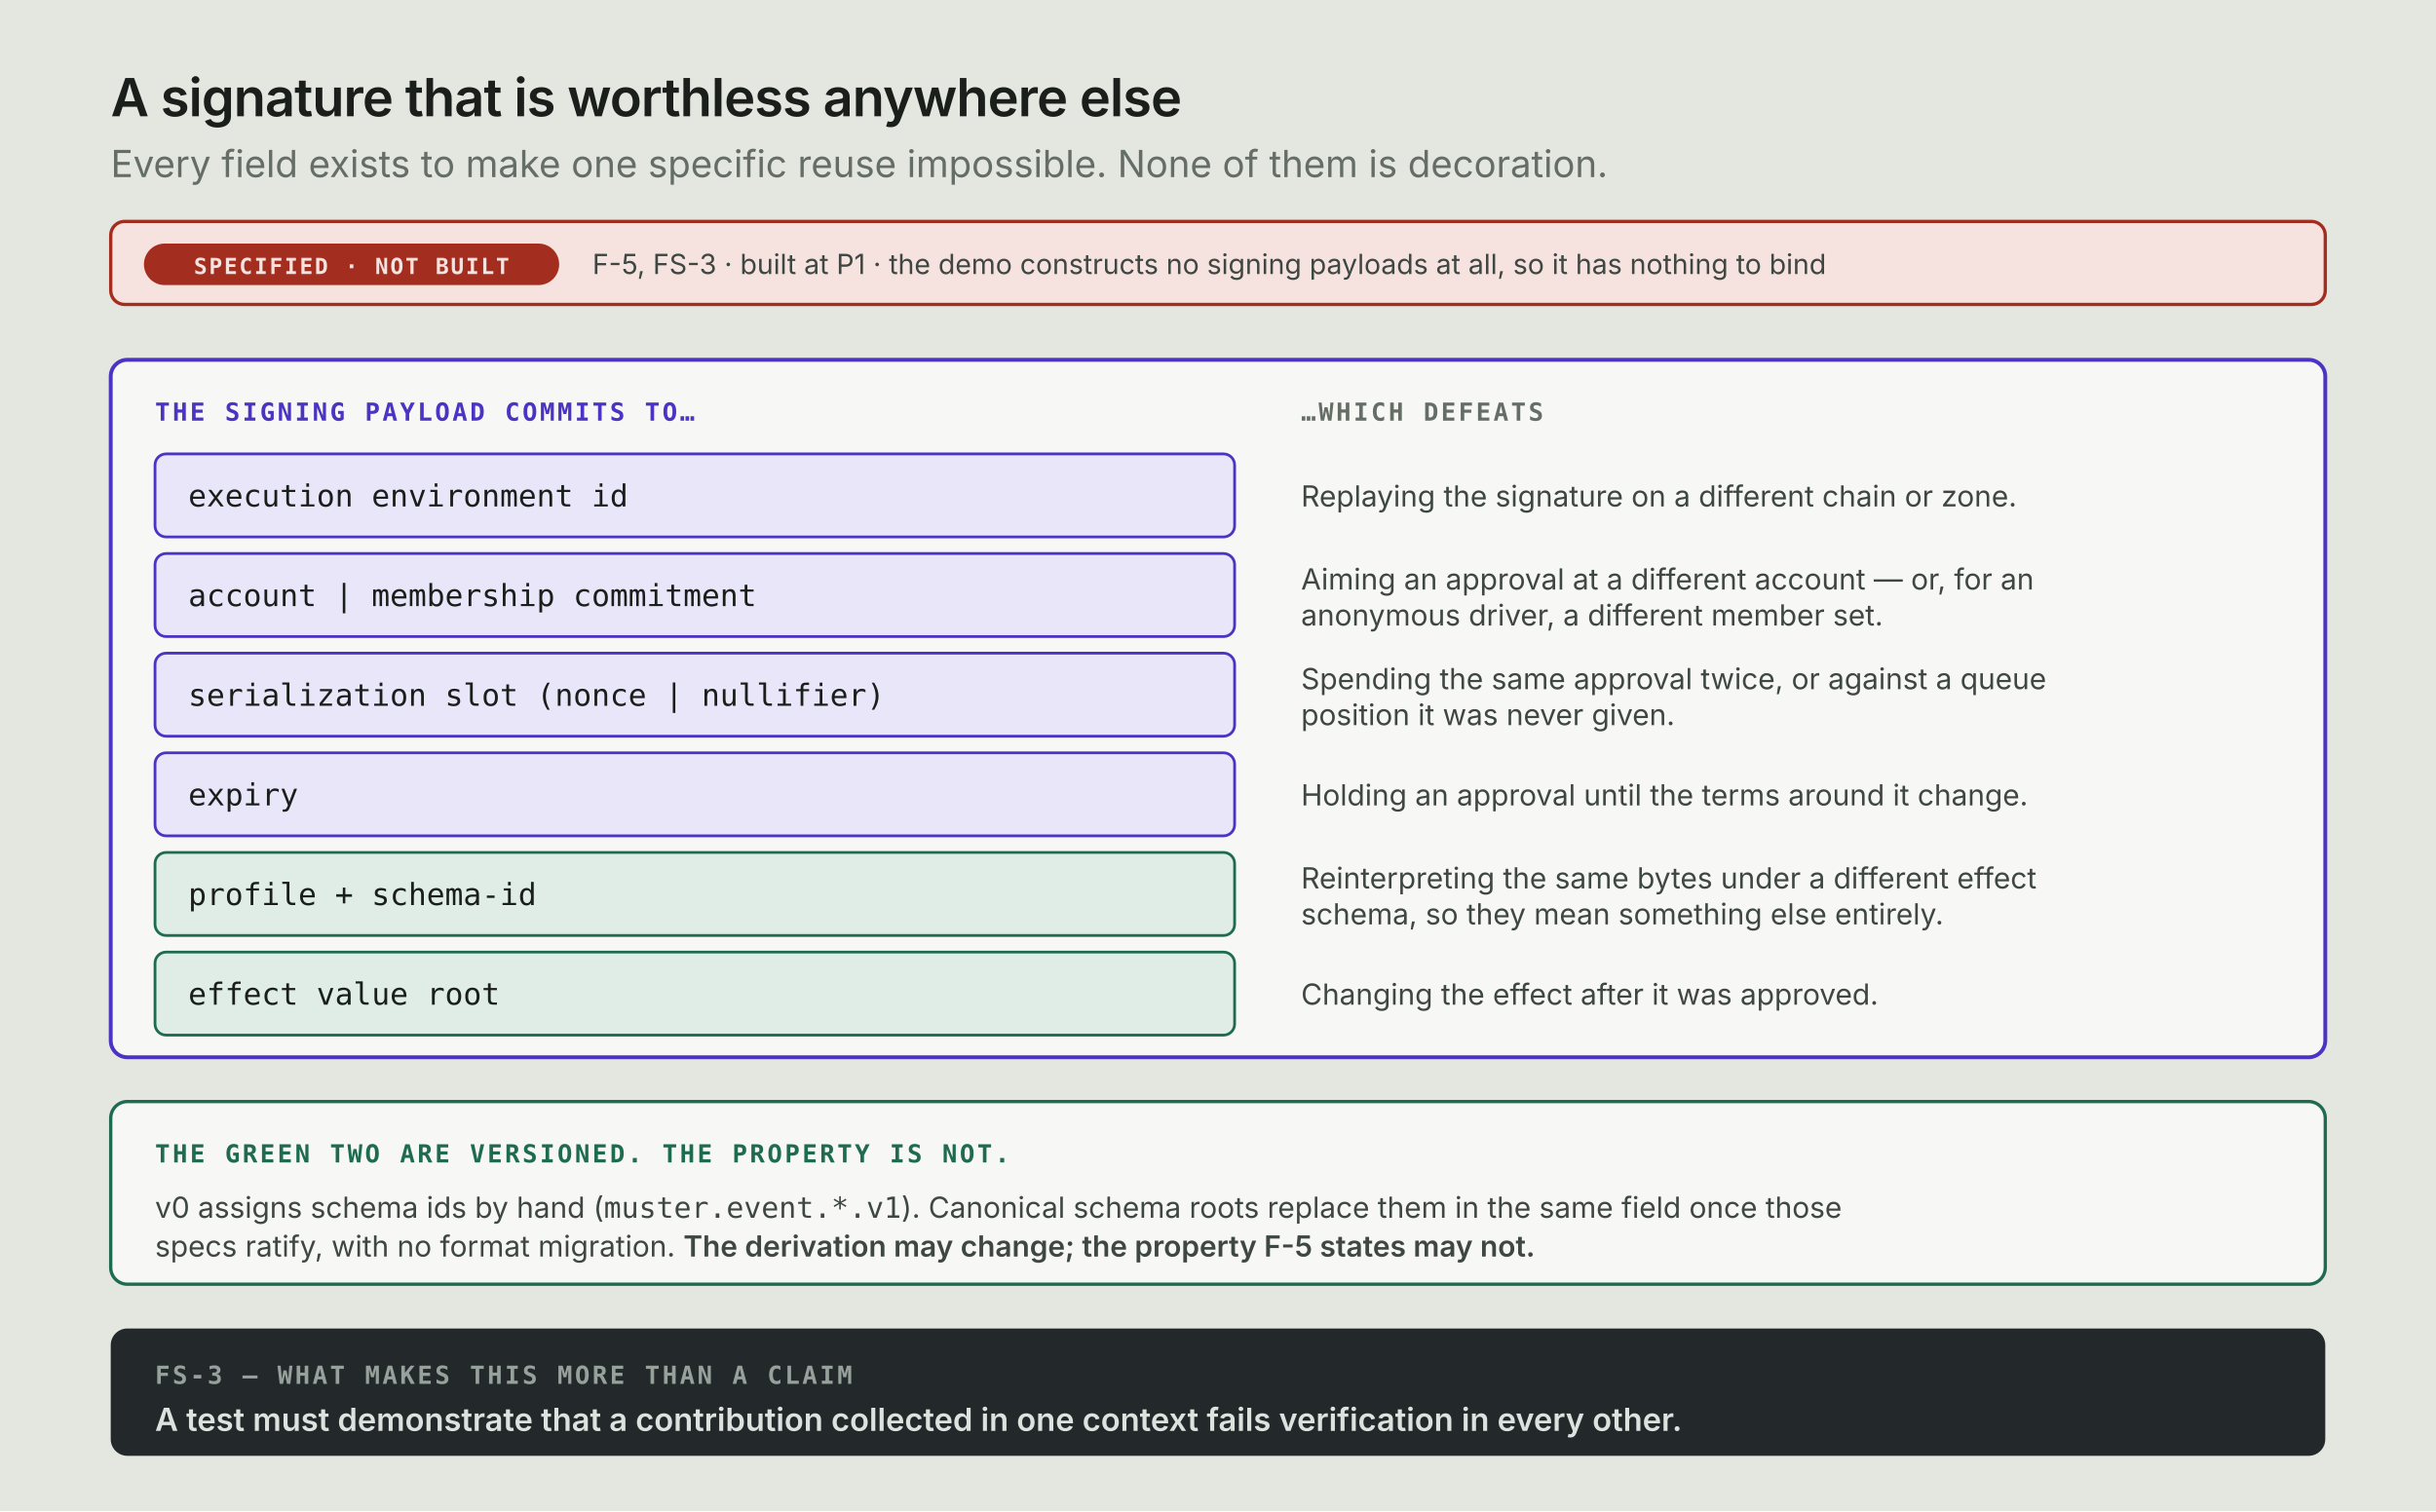
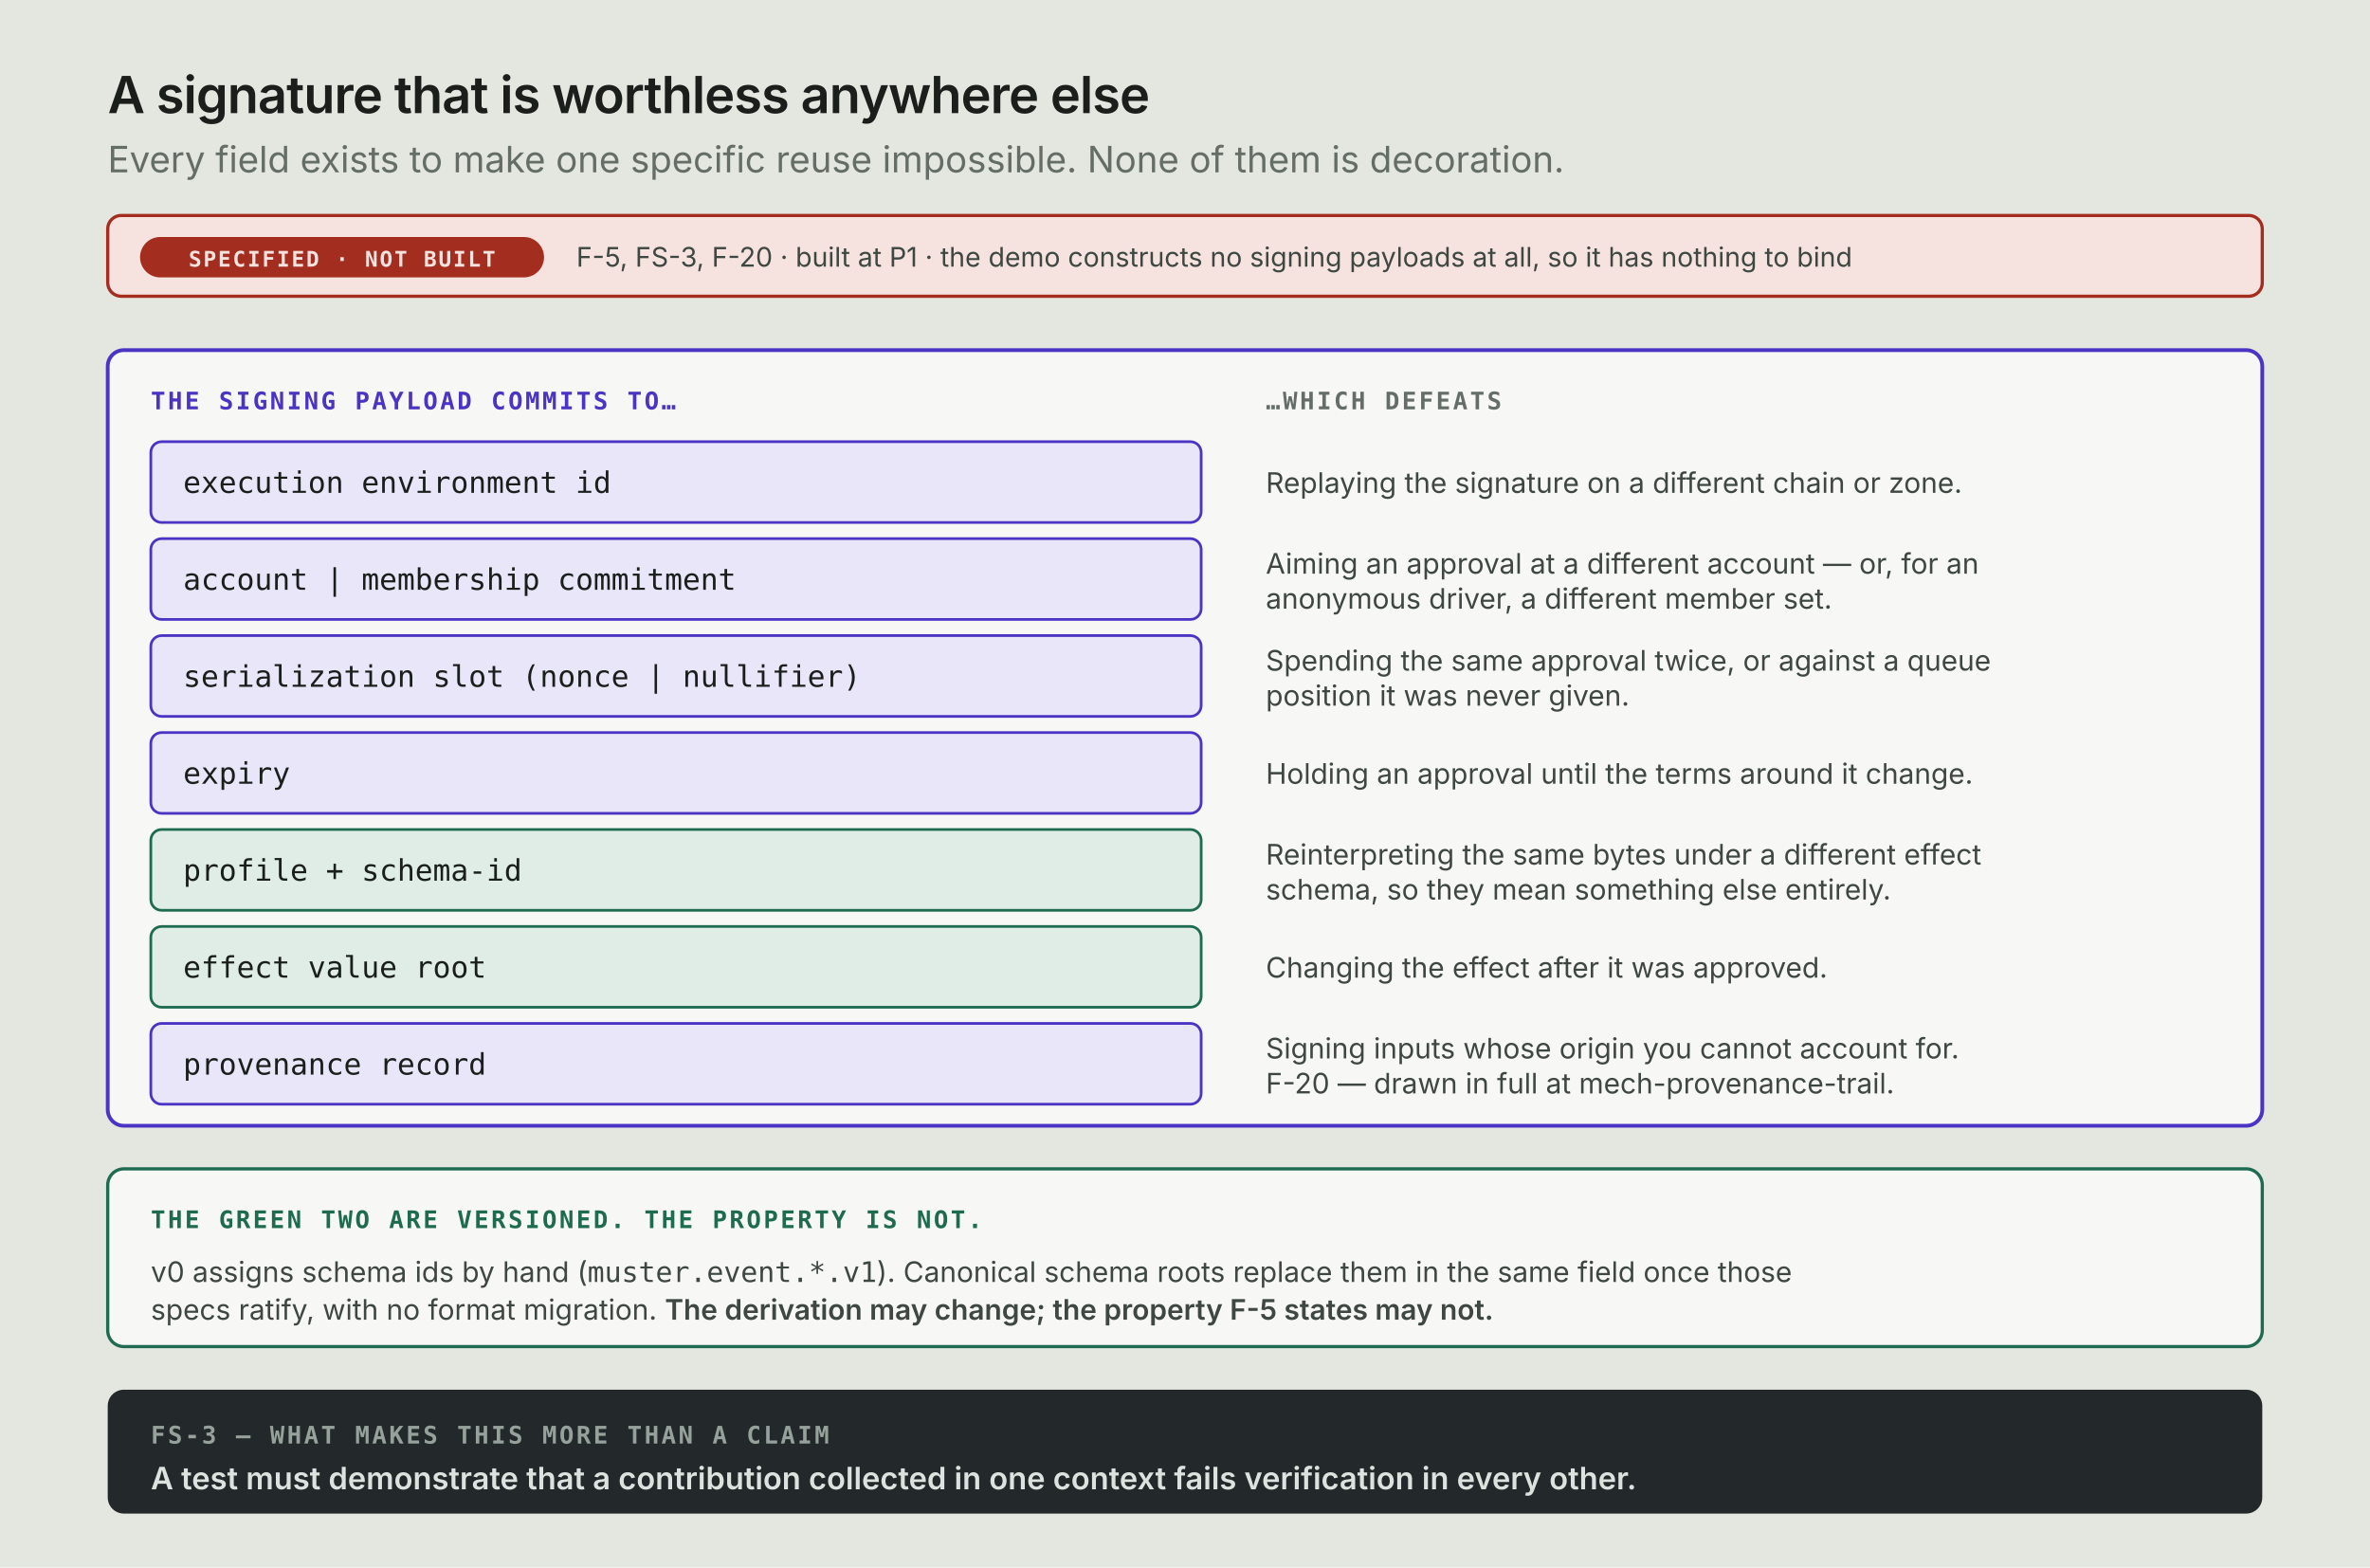
- <svg xmlns="http://www.w3.org/2000/svg" viewBox="0 0 880 546" width="880" height="546" font-family="'Instrument Sans',-apple-system,BlinkMacSystemFont,'Segoe UI',sans-serif">
-   <rect width="880" height="546" fill="#E4E6E0" />
+ <svg xmlns="http://www.w3.org/2000/svg" viewBox="0 0 880 582" width="880" height="582" font-family="'Instrument Sans',-apple-system,BlinkMacSystemFont,'Segoe UI',sans-serif">
+   <rect width="880" height="582" fill="#E4E6E0" />
  <text x="40" y="42" font-size="19" font-weight="600" fill="#1A1F1C" letter-spacing="-0.3">A signature that is worthless anywhere else</text>
  <text x="40" y="64" font-size="13.5" fill="#656E66">Every field exists to make one specific reuse impossible. None of them is decoration.</text>
  <rect x="40" y="80" width="800" height="30" rx="5" fill="#F6E3DF" stroke="#A32D1E" stroke-width="1.2" />
  <rect x="52" y="88" width="150" height="15" rx="7.5" fill="#A32D1E" />
  <text x="127" y="99" font-size="8" font-family="'DM Mono',ui-monospace,Menlo,monospace" font-weight="600" letter-spacing="0.08em" text-anchor="middle" fill="#F6E3DF">SPECIFIED · NOT BUILT</text>
-   <text x="214" y="99" font-size="10" fill="#3F4742">F-5, FS-3 · built at P1 · the demo constructs no signing payloads at all, so it has nothing to bind</text>
-   <rect x="40" y="130" width="800" height="252" rx="6" fill="#F7F8F5" stroke="#4B33C4" stroke-width="1.4" />
+   <text x="214" y="99" font-size="10" fill="#3F4742">F-5, FS-3, F-20 · built at P1 · the demo constructs no signing payloads at all, so it has nothing to bind</text>
+   <rect x="40" y="130" width="800" height="288" rx="6" fill="#F7F8F5" stroke="#4B33C4" stroke-width="1.4" />
  <text x="56" y="152" font-size="9" font-family="'DM Mono',ui-monospace,Menlo,monospace" font-weight="600" letter-spacing="0.1em" fill="#4B33C4">THE SIGNING PAYLOAD COMMITS TO…</text>
  <text x="470" y="152" font-size="9" font-family="'DM Mono',ui-monospace,Menlo,monospace" font-weight="600" letter-spacing="0.1em" fill="#656E66">…WHICH DEFEATS</text>
  <rect x="56" y="164" width="390" height="30" rx="4" fill="#EAE6FA" stroke="#4B33C4" stroke-width="1" />
  <text x="68" y="183" font-size="11" font-family="'DM Mono',ui-monospace,Menlo,monospace" fill="#1A1F1C">execution environment id</text>
  <text x="470" y="183" font-size="10.5" fill="#3F4742">Replaying the signature on a different chain or zone.</text>
  <rect x="56" y="200" width="390" height="30" rx="4" fill="#EAE6FA" stroke="#4B33C4" stroke-width="1" />
  <text x="68" y="219" font-size="11" font-family="'DM Mono',ui-monospace,Menlo,monospace" fill="#1A1F1C">account | membership commitment</text>
  <text x="470" y="213" font-size="10.5" fill="#3F4742">Aiming an approval at a different account — or, for an</text>
  <text x="470" y="226" font-size="10.5" fill="#3F4742">anonymous driver, a different member set.</text>
  <rect x="56" y="236" width="390" height="30" rx="4" fill="#EAE6FA" stroke="#4B33C4" stroke-width="1" />
  <text x="68" y="255" font-size="11" font-family="'DM Mono',ui-monospace,Menlo,monospace" fill="#1A1F1C">serialization slot (nonce | nullifier)</text>
  <text x="470" y="249" font-size="10.5" fill="#3F4742">Spending the same approval twice, or against a queue</text>
  <text x="470" y="262" font-size="10.5" fill="#3F4742">position it was never given.</text>
  <rect x="56" y="272" width="390" height="30" rx="4" fill="#EAE6FA" stroke="#4B33C4" stroke-width="1" />
  <text x="68" y="291" font-size="11" font-family="'DM Mono',ui-monospace,Menlo,monospace" fill="#1A1F1C">expiry</text>
  <text x="470" y="291" font-size="10.5" fill="#3F4742">Holding an approval until the terms around it change.</text>
  <rect x="56" y="308" width="390" height="30" rx="4" fill="#DFEDE6" stroke="#1E6B52" stroke-width="1" />
  <text x="68" y="327" font-size="11" font-family="'DM Mono',ui-monospace,Menlo,monospace" fill="#1A1F1C">profile + schema-id</text>
  <text x="470" y="321" font-size="10.5" fill="#3F4742">Reinterpreting the same bytes under a different effect</text>
  <text x="470" y="334" font-size="10.5" fill="#3F4742">schema, so they mean something else entirely.</text>
  <rect x="56" y="344" width="390" height="30" rx="4" fill="#DFEDE6" stroke="#1E6B52" stroke-width="1" />
  <text x="68" y="363" font-size="11" font-family="'DM Mono',ui-monospace,Menlo,monospace" fill="#1A1F1C">effect value root</text>
  <text x="470" y="363" font-size="10.5" fill="#3F4742">Changing the effect after it was approved.</text>
-   <rect x="40" y="398" width="800" height="66" rx="6" fill="#F7F8F5" stroke="#1E6B52" stroke-width="1.2" />
-   <text x="56" y="420" font-size="9" font-family="'DM Mono',ui-monospace,Menlo,monospace" font-weight="600" letter-spacing="0.1em" fill="#1E6B52">THE GREEN TWO ARE VERSIONED. THE PROPERTY IS NOT.</text>
-   <text x="56" y="440" font-size="10.5" fill="#3F4742">v0 assigns schema ids by hand (<tspan font-family="'DM Mono',ui-monospace,Menlo,monospace">muster.event.*.v1</tspan>). Canonical schema roots replace them in the same field once those</text>
-   <text x="56" y="454" font-size="10.5" fill="#3F4742">specs ratify, with no format migration. <tspan font-weight="600">The derivation may change; the property F-5 states may not.</tspan>
+   <rect x="56" y="380" width="390" height="30" rx="4" fill="#EAE6FA" stroke="#4B33C4" stroke-width="1" />
+   <text x="68" y="399" font-size="11" font-family="'DM Mono',ui-monospace,Menlo,monospace" fill="#1A1F1C">provenance record</text>
+   <text x="470" y="393" font-size="10.5" fill="#3F4742">Signing inputs whose origin you cannot account for.</text>
+   <text x="470" y="406" font-size="10.5" fill="#3F4742">F-20 — drawn in full at mech-provenance-trail.</text>
+   <rect x="40" y="434" width="800" height="66" rx="6" fill="#F7F8F5" stroke="#1E6B52" stroke-width="1.2" />
+   <text x="56" y="456" font-size="9" font-family="'DM Mono',ui-monospace,Menlo,monospace" font-weight="600" letter-spacing="0.1em" fill="#1E6B52">THE GREEN TWO ARE VERSIONED. THE PROPERTY IS NOT.</text>
+   <text x="56" y="476" font-size="10.5" fill="#3F4742">v0 assigns schema ids by hand (<tspan font-family="'DM Mono',ui-monospace,Menlo,monospace">muster.event.*.v1</tspan>). Canonical schema roots replace them in the same field once those</text>
+   <text x="56" y="490" font-size="10.5" fill="#3F4742">specs ratify, with no format migration. <tspan font-weight="600">The derivation may change; the property F-5 states may not.</tspan>
  </text>
-   <rect x="40" y="480" width="800" height="46" rx="6" fill="#23282A" />
-   <text x="56" y="500" font-size="9" font-family="'DM Mono',ui-monospace,Menlo,monospace" font-weight="600" letter-spacing="0.1em" fill="#96A19B">FS-3 — WHAT MAKES THIS MORE THAN A CLAIM</text>
-   <text x="56" y="517" font-size="11.5" font-weight="600" fill="#DCE2DE">A test must demonstrate that a contribution collected in one context fails verification in every other.</text>
+   <rect x="40" y="516" width="800" height="46" rx="6" fill="#23282A" />
+   <text x="56" y="536" font-size="9" font-family="'DM Mono',ui-monospace,Menlo,monospace" font-weight="600" letter-spacing="0.1em" fill="#96A19B">FS-3 — WHAT MAKES THIS MORE THAN A CLAIM</text>
+   <text x="56" y="553" font-size="11.5" font-weight="600" fill="#DCE2DE">A test must demonstrate that a contribution collected in one context fails verification in every other.</text>
</svg>
